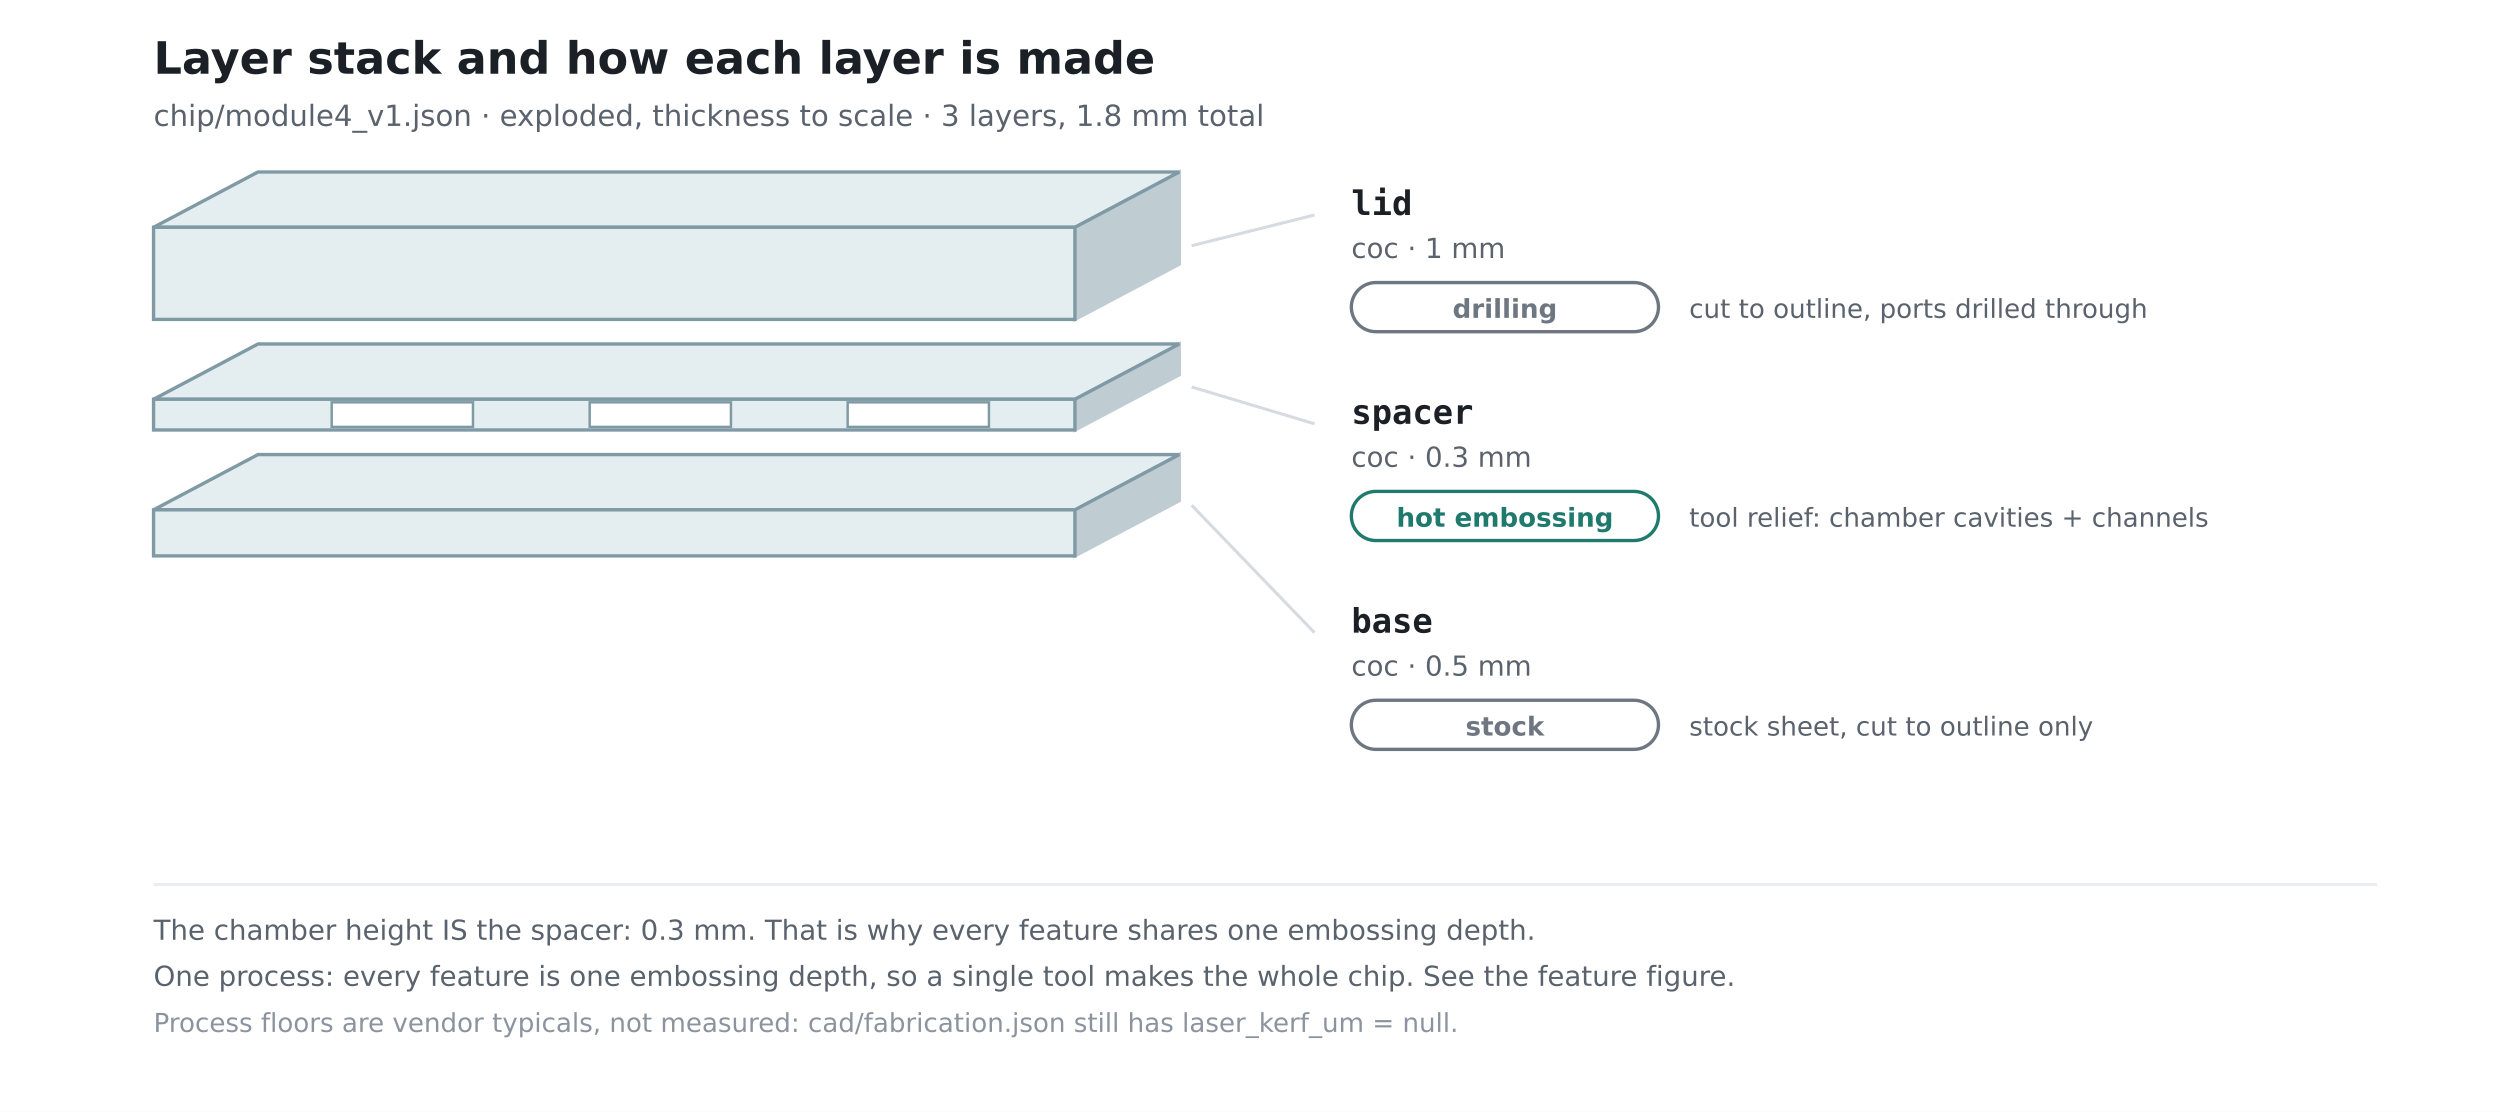
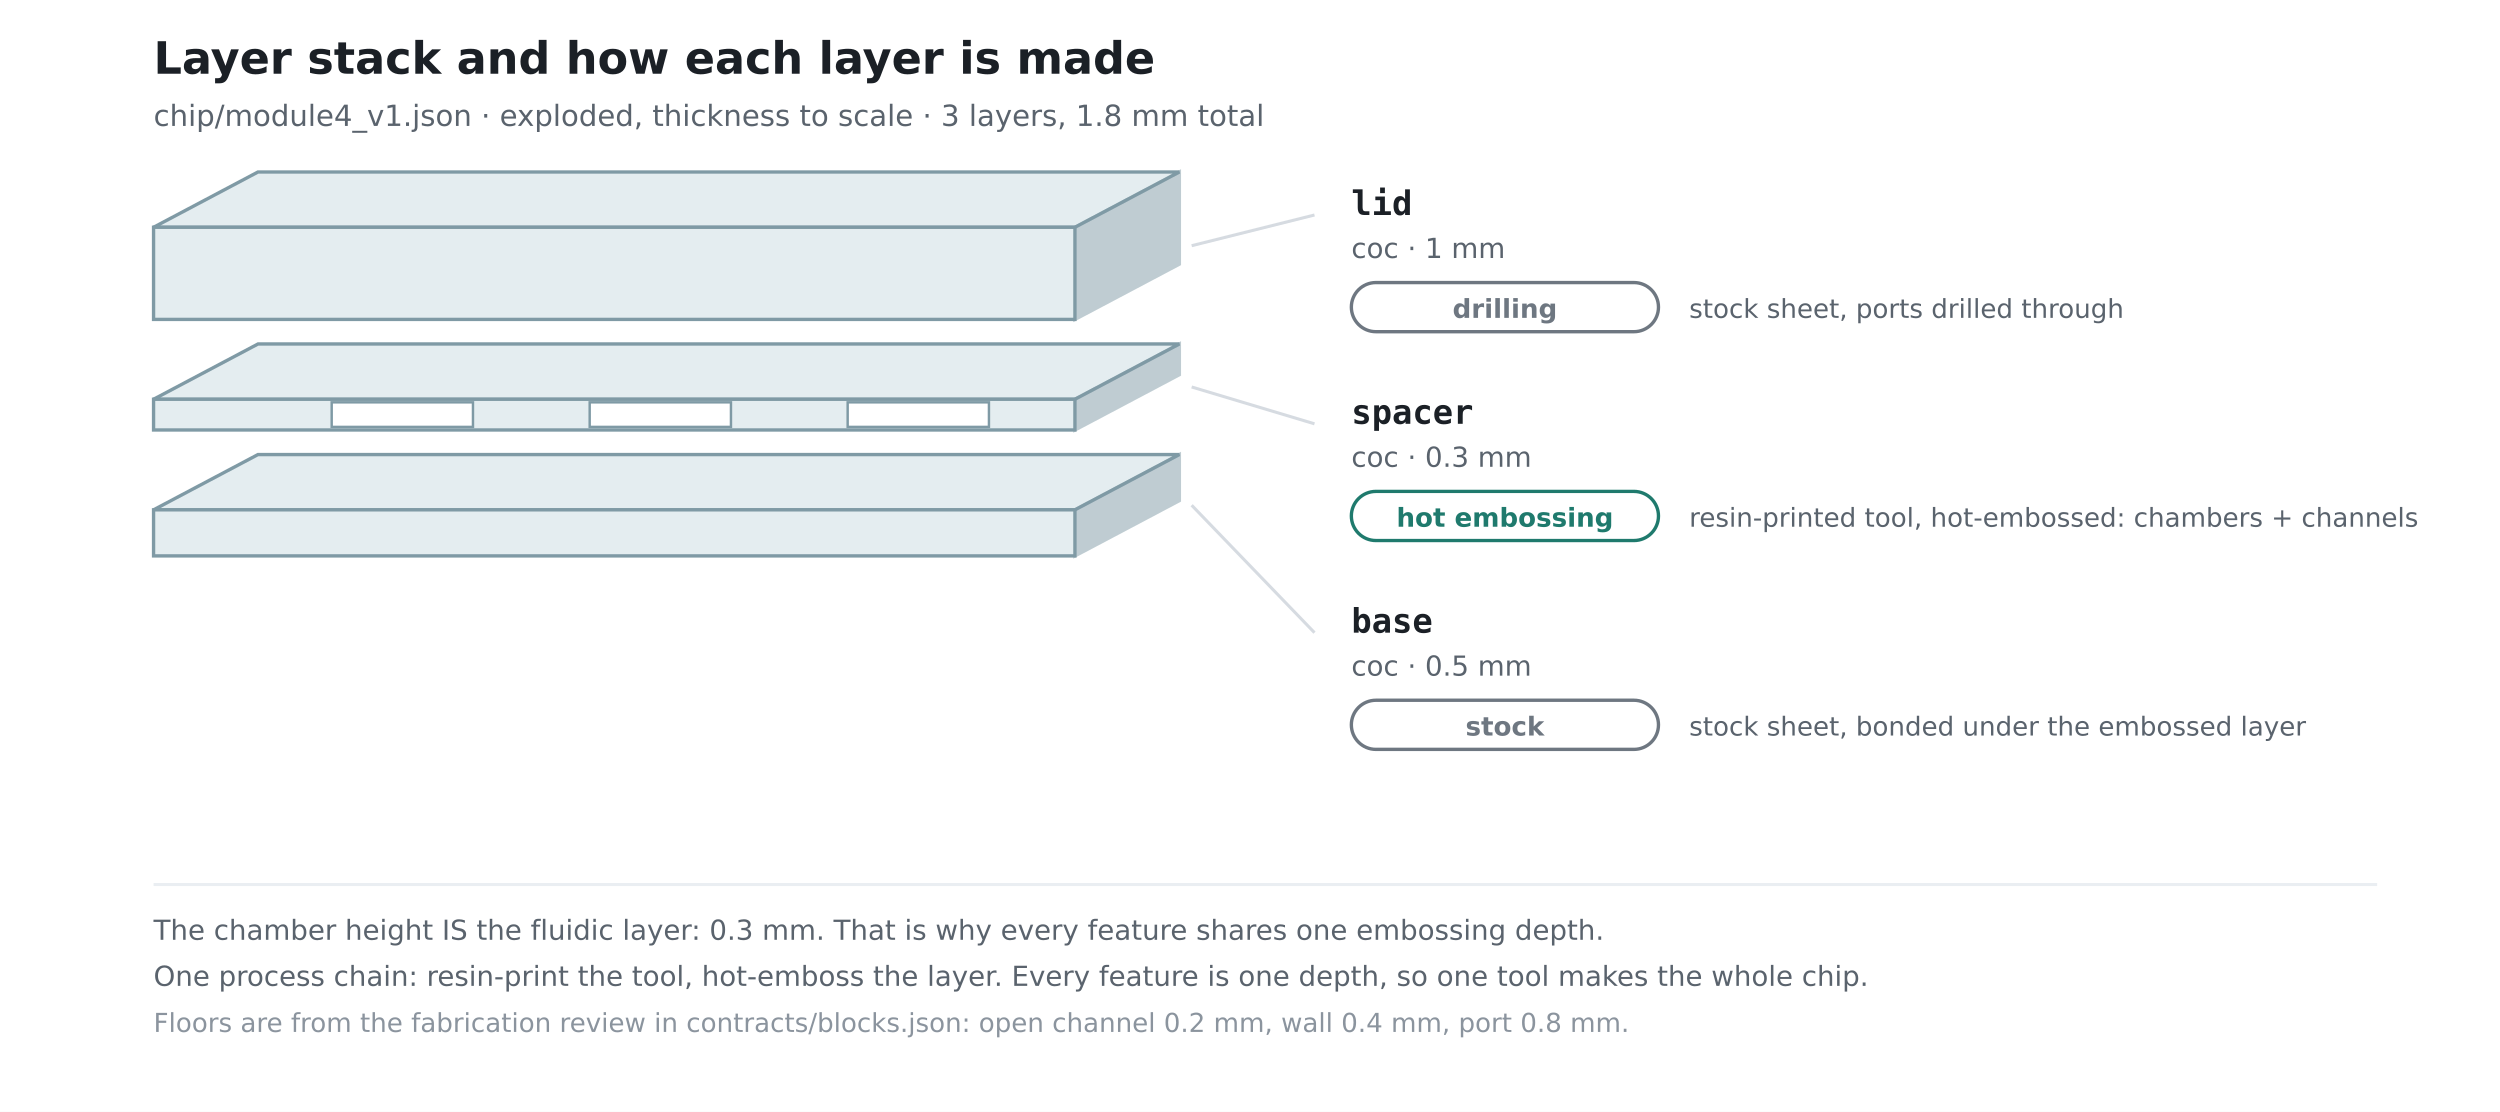
<svg xmlns="http://www.w3.org/2000/svg" width="814" height="362" viewBox="0 0 814 362" role="img" aria-label="module4_v1: layer stack and fabrication route">
  <rect width="814" height="362" fill="#ffffff" />
  <text x="50" y="24" font-family="DejaVu Sans, Helvetica, Arial, sans-serif" font-size="14.5" fill="#1b2026" text-anchor="start" font-weight="bold">Layer stack and how each layer is made</text>
  <text x="50" y="41" font-family="DejaVu Sans, Helvetica, Arial, sans-serif" font-size="9.5" fill="#5a636d" text-anchor="start">chip/module4_v1.json   ·   exploded, thickness to scale   ·   3 layers, 1.8 mm total</text>
  <line x1="388" y1="80" x2="428" y2="70" stroke="#d6dbe1" stroke-width="1" />
  <polygon points="50,74 84,56 384,56 350,74" fill="#e4edf0" stroke="#7f9aa5" stroke-width="1.1" />
  <polygon points="350,74 384,56 384,86 350,104" fill="#7f9aa5" stroke="#7f9aa5" stroke-width="1.1" opacity="0.5" />
  <rect x="50" y="74" width="300" height="30" fill="#e4edf0" stroke="#7f9aa5" stroke-width="1.1" />
  <text x="440" y="70" font-family="ui-monospace, SFMono-Regular, Menlo, monospace" font-size="11" fill="#1b2026" text-anchor="start" font-weight="bold">lid</text>
  <text x="440" y="84" font-family="DejaVu Sans, Helvetica, Arial, sans-serif" font-size="9" fill="#5a636d" text-anchor="start">coc   ·   1 mm</text>
  <rect x="440" y="92" width="100" height="16" fill="#ffffff" stroke="#6e7781" stroke-width="1.1" rx="8" />
  <text x="490" y="103.5" font-family="DejaVu Sans, Helvetica, Arial, sans-serif" font-size="8.5" fill="#6e7781" text-anchor="middle" font-weight="bold">drilling</text>
-   <text x="550" y="103.5" font-family="DejaVu Sans, Helvetica, Arial, sans-serif" font-size="8.5" fill="#5a636d" text-anchor="start">cut to outline, ports drilled through</text>
+   <text x="550" y="103.5" font-family="DejaVu Sans, Helvetica, Arial, sans-serif" font-size="8.5" fill="#5a636d" text-anchor="start">stock sheet, ports drilled through</text>
  <line x1="388" y1="126" x2="428" y2="138" stroke="#d6dbe1" stroke-width="1" />
  <polygon points="50,130 84,112 384,112 350,130" fill="#e4edf0" stroke="#7f9aa5" stroke-width="1.1" />
  <polygon points="350,130 384,112 384,122 350,140" fill="#7f9aa5" stroke="#7f9aa5" stroke-width="1.1" opacity="0.5" />
  <rect x="50" y="130" width="300" height="10" fill="#e4edf0" stroke="#7f9aa5" stroke-width="1.1" />
  <rect x="108" y="131" width="46" height="8" fill="#ffffff" stroke="#7f9aa5" stroke-width="0.8" />
  <rect x="192" y="131" width="46" height="8" fill="#ffffff" stroke="#7f9aa5" stroke-width="0.8" />
  <rect x="276" y="131" width="46" height="8" fill="#ffffff" stroke="#7f9aa5" stroke-width="0.8" />
  <text x="440" y="138" font-family="ui-monospace, SFMono-Regular, Menlo, monospace" font-size="11" fill="#1b2026" text-anchor="start" font-weight="bold">spacer</text>
  <text x="440" y="152" font-family="DejaVu Sans, Helvetica, Arial, sans-serif" font-size="9" fill="#5a636d" text-anchor="start">coc   ·   0.3 mm</text>
  <rect x="440" y="160" width="100" height="16" fill="#ffffff" stroke="#1f7a6d" stroke-width="1.1" rx="8" />
  <text x="490" y="171.5" font-family="DejaVu Sans, Helvetica, Arial, sans-serif" font-size="8.5" fill="#1f7a6d" text-anchor="middle" font-weight="bold">hot embossing</text>
-   <text x="550" y="171.5" font-family="DejaVu Sans, Helvetica, Arial, sans-serif" font-size="8.5" fill="#5a636d" text-anchor="start">tool relief: chamber cavities + channels</text>
+   <text x="550" y="171.5" font-family="DejaVu Sans, Helvetica, Arial, sans-serif" font-size="8.5" fill="#5a636d" text-anchor="start">resin-printed tool, hot-embossed: chambers + channels</text>
  <line x1="388" y1="164.5" x2="428" y2="206" stroke="#d6dbe1" stroke-width="1" />
  <polygon points="50,166 84,148 384,148 350,166" fill="#e4edf0" stroke="#7f9aa5" stroke-width="1.1" />
  <polygon points="350,166 384,148 384,163 350,181" fill="#7f9aa5" stroke="#7f9aa5" stroke-width="1.1" opacity="0.5" />
  <rect x="50" y="166" width="300" height="15" fill="#e4edf0" stroke="#7f9aa5" stroke-width="1.1" />
  <text x="440" y="206" font-family="ui-monospace, SFMono-Regular, Menlo, monospace" font-size="11" fill="#1b2026" text-anchor="start" font-weight="bold">base</text>
  <text x="440" y="220" font-family="DejaVu Sans, Helvetica, Arial, sans-serif" font-size="9" fill="#5a636d" text-anchor="start">coc   ·   0.5 mm</text>
  <rect x="440" y="228" width="100" height="16" fill="#ffffff" stroke="#6e7781" stroke-width="1.1" rx="8" />
  <text x="490" y="239.5" font-family="DejaVu Sans, Helvetica, Arial, sans-serif" font-size="8.5" fill="#6e7781" text-anchor="middle" font-weight="bold">stock</text>
-   <text x="550" y="239.5" font-family="DejaVu Sans, Helvetica, Arial, sans-serif" font-size="8.5" fill="#5a636d" text-anchor="start">stock sheet, cut to outline only</text>
+   <text x="550" y="239.5" font-family="DejaVu Sans, Helvetica, Arial, sans-serif" font-size="8.5" fill="#5a636d" text-anchor="start">stock sheet, bonded under the embossed layer</text>
  <line x1="50" y1="288" x2="774" y2="288" stroke="#eaeef2" stroke-width="1" />
-   <text x="50" y="306" font-family="DejaVu Sans, Helvetica, Arial, sans-serif" font-size="9" fill="#5a636d" text-anchor="start">The chamber height IS the spacer: 0.3 mm. That is why every feature shares one embossing depth.</text>
-   <text x="50" y="321" font-family="DejaVu Sans, Helvetica, Arial, sans-serif" font-size="9" fill="#5a636d" text-anchor="start">One process: every feature is one embossing depth, so a single tool makes the whole chip. See the feature figure.</text>
-   <text x="50" y="336" font-family="DejaVu Sans, Helvetica, Arial, sans-serif" font-size="8.5" fill="#8b949e" text-anchor="start">Process floors are vendor typicals, not measured: cad/fabrication.json still has laser_kerf_um = null.</text>
+   <text x="50" y="306" font-family="DejaVu Sans, Helvetica, Arial, sans-serif" font-size="9" fill="#5a636d" text-anchor="start">The chamber height IS the fluidic layer: 0.3 mm. That is why every feature shares one embossing depth.</text>
+   <text x="50" y="321" font-family="DejaVu Sans, Helvetica, Arial, sans-serif" font-size="9" fill="#5a636d" text-anchor="start">One process chain: resin-print the tool, hot-emboss the layer. Every feature is one depth, so one tool makes the whole chip.</text>
+   <text x="50" y="336" font-family="DejaVu Sans, Helvetica, Arial, sans-serif" font-size="8.5" fill="#8b949e" text-anchor="start">Floors are from the fabrication review in contracts/blocks.json: open channel 0.2 mm, wall 0.4 mm, port 0.8 mm.</text>
</svg>
